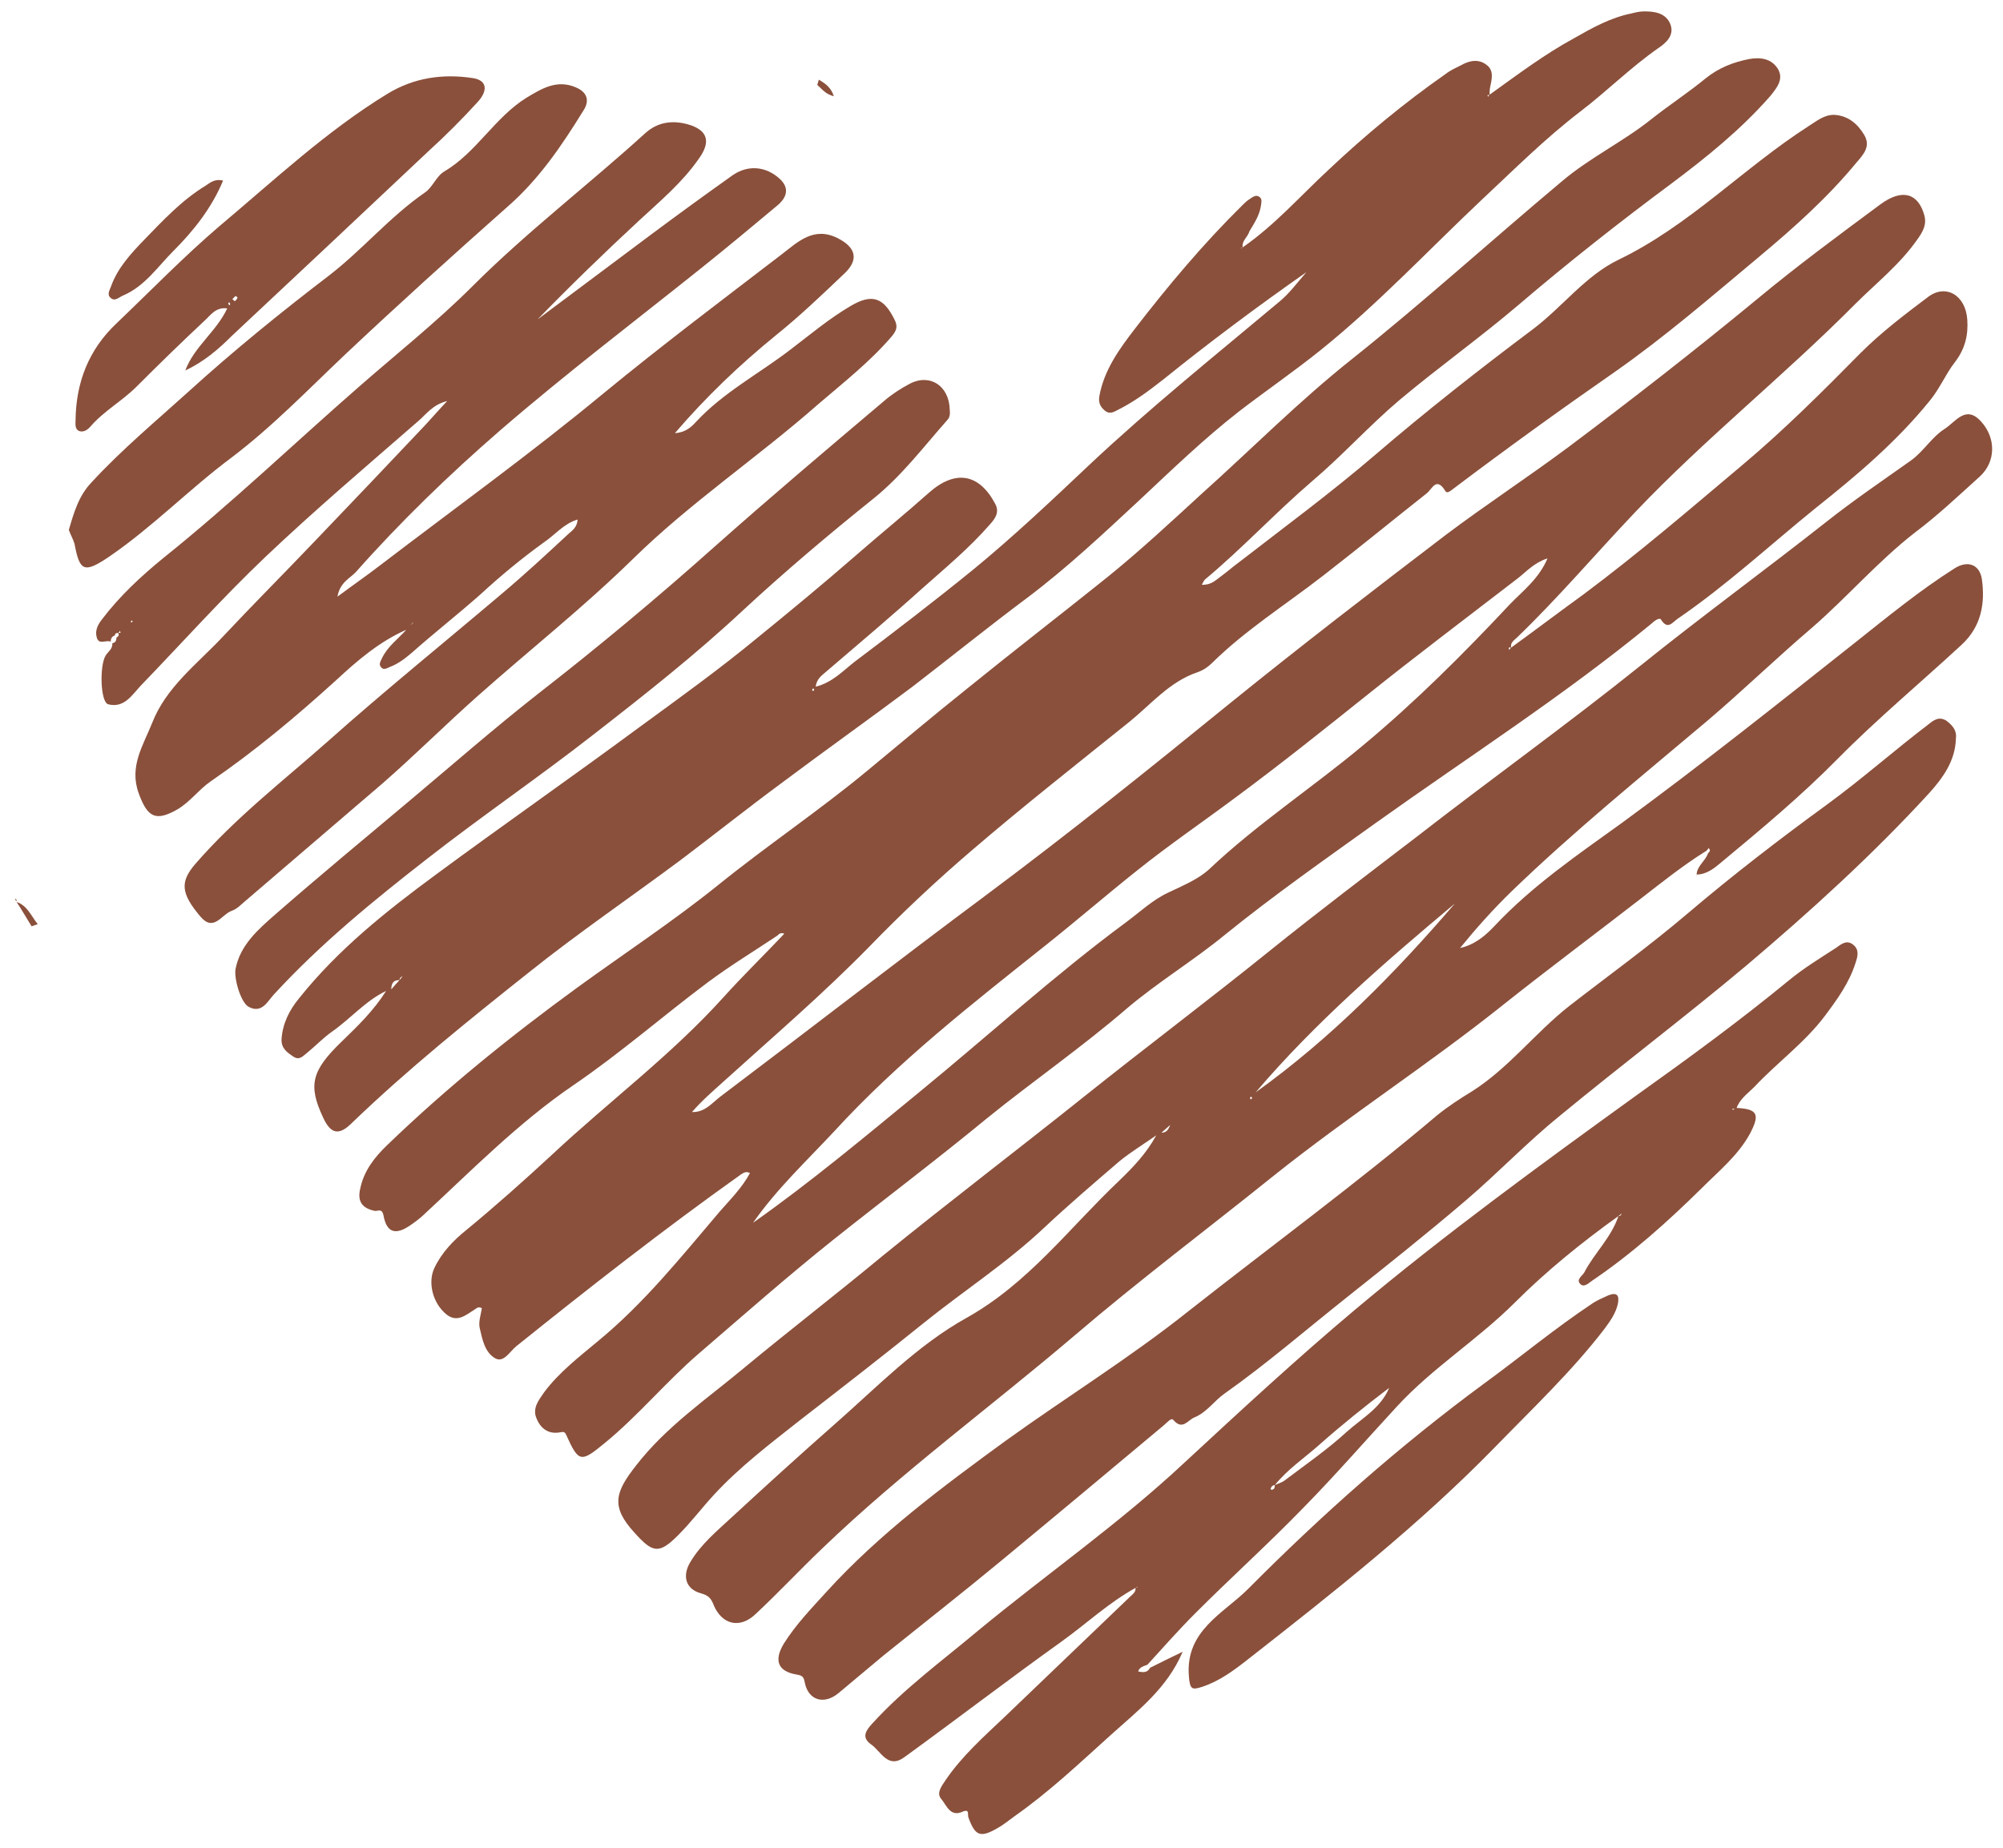
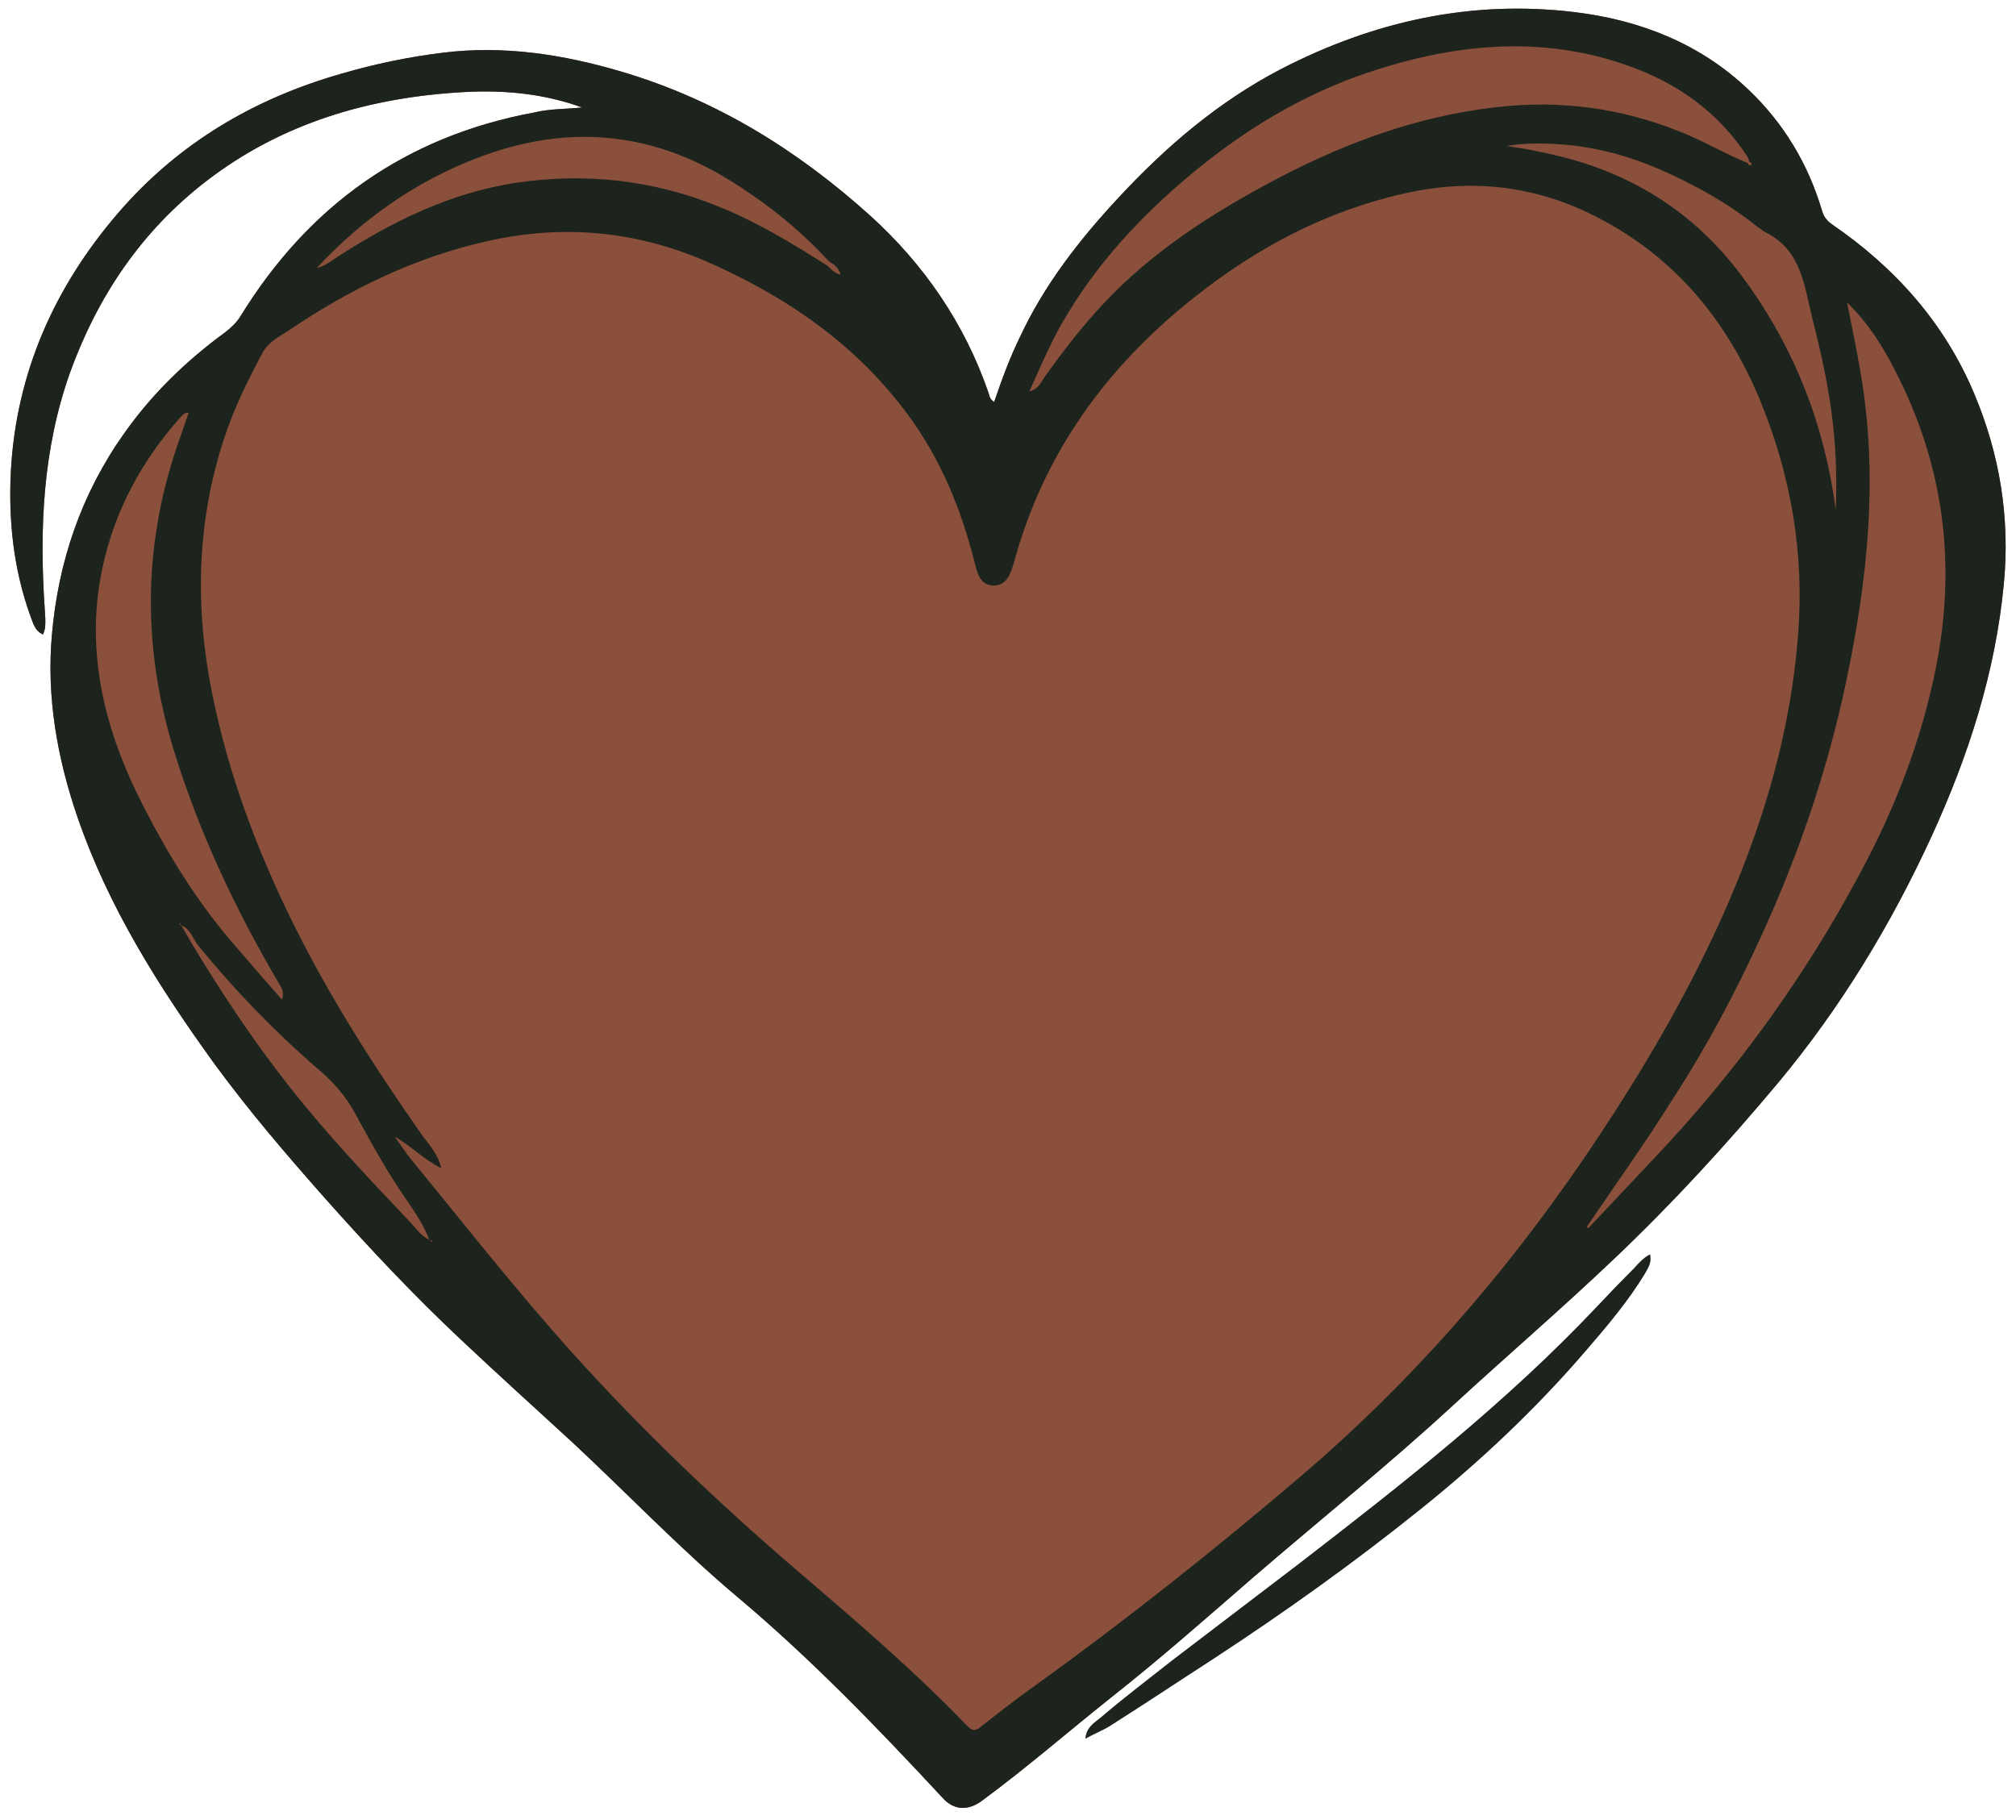
- <svg xmlns="http://www.w3.org/2000/svg" viewBox="1188 86 387 357">
-   <style>.st0{fill:#293D2D;}.st1{fill:#8A503B;}</style>
-   <g id="Favourite_x5F_Icon_x5F_Fill">
-     <path class="st1" d="M1195.3,264.6c-0.4,0.1-0.8,0.3-1.2,0.4c-1-1.6-1.9-3.2-2.9-4.7l0,0C1193.3,261,1194,263,1195.3,264.6z" />
-     <path class="st1" d="M1345.9,102.4c0.1-0.3,0.2-0.6,0.3-1c1.2,0.7,2.4,1.5,2.9,3.2C1347.5,104.2,1346.8,103.2,1345.9,102.4z" />
-     <path class="st1" d="M1191.2,260.2c-0.1-0.1-0.2-0.3-0.3-0.4c0.1,0,0.1-0.1,0.2-0.1C1191.2,259.9,1191.2,260,1191.2,260.2 C1191.3,260.2,1191.2,260.2,1191.2,260.2z" />
-     <path class="st1" d="M1338.2,266.8c-4.5,3-9.1,5.8-13.4,9c-8.7,6.5-16.9,13.7-26,19.9c-10.7,7.3-19.8,16.6-29.2,25.3 c-0.8,0.7-1.6,1.3-2.5,1.9c-2.7,1.8-4.4,1.3-5-2c-0.3-1.5-1.1-0.8-1.7-0.9c-2.4-0.5-3.4-1.8-2.8-4.3c0.7-3.4,2.7-6,5.2-8.4 c11.5-11.1,23.9-21.1,36.8-30.5c9.1-6.6,18.5-12.8,27.2-19.8c9.4-7.6,19.4-14.3,28.7-22c6.4-5.3,12.7-10.6,19.2-15.8 c9-7.3,18.2-14.4,27.3-21.7c6.3-5.1,12.2-10.6,18.2-16.1c9.7-8.7,18.8-17.9,29-26c13.8-11,26.9-22.9,40.5-34.3 c5.4-4.6,11.9-7.7,17.4-12.1c3.4-2.7,7.1-5.1,10.5-7.9c2.5-2,5.3-3.1,8.4-3.7c2.3-0.4,4.3,0,5.5,1.9c1.2,2-0.2,3.7-1.5,5.3 c-5.7,6.5-12.3,11.8-19.1,16.9c-10.1,7.5-20,15.3-29.6,23.5c-7.4,6.3-15.4,12-22.9,18.3c-5.9,5-11,10.7-16.9,15.7 c-7.1,6.1-13.5,13-20.7,19c-0.2,0.2-0.3,0.5-0.6,1c1.8,0.1,2.7-0.9,3.8-1.7c1.1-0.8,2.1-1.7,3.2-2.5c8.9-6.9,18-13.6,26.5-20.9 c9.9-8.5,20.1-16.5,30.5-24.3c5.7-4.3,10.1-10.3,16.5-13.4c13.7-6.6,24.1-17.7,36.7-25.8c1.6-1,3.1-2.3,5.1-2.2 c2.6,0.2,4.4,1.7,5.7,3.9c1.3,2.2-0.2,3.8-1.5,5.3c-5.6,6.8-12.1,12.6-18.8,18.2c-9.1,7.6-18.1,15.4-27.8,22.2 c-10.5,7.3-20.9,14.8-31.1,22.5c-0.6,0.4-1.4,1.3-1.8,0.5c-1.7-2.7-2.5-0.3-3.5,0.5c-6.7,5.3-13.3,10.7-20,15.9 c-7.2,5.6-15,10.5-21.5,16.9c-0.8,0.8-1.7,1.4-2.8,1.8c-5.4,1.8-9,6.2-13.2,9.6c-10.2,8.2-20.5,16.3-30.4,24.8 c-6.9,5.9-13.5,12.1-19.8,18.6c-9,9.2-18.7,17.5-28.2,26.1c-2.1,1.9-4.2,3.7-6.1,5.9c2.5,0.1,3.9-1.8,5.5-3 c17.1-12.9,34.1-26.1,51.3-38.9c16.1-12,31.8-24.6,47.4-37.3c13.6-11,27.5-21.7,41.4-32.3c7.7-5.8,15.8-11.1,23.6-16.9 c12.4-9.3,24.6-18.8,36.6-28.7c7.7-6.4,15.7-12.3,23.8-18.3c4.2-3.1,7.3-2.2,8.5,2.1c0.5,1.8-0.3,3.2-1.3,4.6 c-3.4,4.9-8,8.5-12.1,12.6c-13.7,13.8-29,26-42.4,40.1c-7.7,8.1-14.9,16.6-22.9,24.3c-0.5,0.5-1.4,1-1.1,2 c-0.4-0.2-0.6-0.1-0.4,0.4c0.1-0.1,0.2-0.3,0.3-0.4c4.7-3.4,9.3-6.9,14-10.3c10.6-7.9,20.6-16.5,30.7-25 c8.1-6.8,15.5-14.2,22.9-21.7c4-4,8.5-7.4,13-10.8c3.4-2.6,7.3-0.4,7.6,4.4c0.2,2.9-0.4,5.6-2.4,8.2c-1.8,2.3-2.9,5.1-4.9,7.5 c-6.4,7.9-14.1,14.4-21.9,20.6c-8.9,7.2-17.3,15-26.8,21.5c-1,0.7-1.9,2.2-3.2,0.1c-0.3-0.4-1.3,0.3-1.8,0.8 c-16.9,13.9-35.3,25.7-53.1,38.4c-9.9,7.1-19.9,14.1-29.4,21.8c-6.1,5-12.9,9.1-18.9,14.2c-8.7,7.5-18.1,14-27,21.2 c-9.7,8-19.8,15.6-29.6,23.4c-8.9,7.1-17.4,14.6-26,22c-6.4,5.5-11.8,12.1-18.3,17.4c-4.6,3.8-5,3.7-7.4-1.6 c-0.3-0.7-0.6-0.6-1.2-0.5c-2.2,0.4-3.7-0.7-4.5-2.6c-0.9-2,0.3-3.5,1.4-5.1c2.9-3.9,6.7-6.8,10.4-9.9 c8.9-7.3,16.1-16.3,23.5-25c2.1-2.4,4.4-4.7,5.9-7.5c-0.7-0.4-1.2-0.1-1.8,0.3c-14.9,10.6-29.2,21.8-43.4,33.2 c-1.2,1-2.4,3.2-4,2.3c-2-1.1-2.5-3.6-3-5.8c-0.3-1.2,0.2-2.6,0.4-3.9c-0.6-0.3-0.9-0.1-1.3,0.2c-1.9,1.2-3.7,2.9-6,0.6 c-2.3-2.2-3.1-5.9-1.9-8.5c1.4-3,3.7-5.4,6.2-7.4c5.7-4.7,11.2-9.6,16.6-14.6c10.9-10.2,23-19.2,33.1-30.4 c3.6-4,7.5-7.8,11.2-11.7c0.2-0.2,0.5-0.5,0.5-0.6C1338.8,266.2,1338.5,266.5,1338.2,266.8z M1333.5,322.3 c11.2-7.9,21.7-16.7,32.3-25.4c13.3-10.9,26-22.5,39.8-32.7c2.7-2,5.1-4.3,8.1-5.7c2.7-1.3,5.7-2.5,7.9-4.5 c9.3-8.8,20-15.8,29.8-24c10.1-8.4,19.4-17.7,28.3-27.2c2.5-2.6,5.6-4.9,7.3-8.9c-2.7,0.9-4.1,2.6-5.8,3.9 c-9.6,7.4-19.3,14.7-28.8,22.3c-8.5,6.8-17,13.6-25.8,20.1c-6.3,4.7-12.9,9.2-19,14.1c-5.9,4.7-11.7,9.7-17.6,14.4 c-14.2,11.3-28.4,22.4-40.7,35.8C1344,310.2,1338.1,315.7,1333.5,322.3L1333.5,322.3L1333.5,322.3z" />
-     <path class="st1" d="M1517.4,250.6c-4.3,2.7-8.3,5.9-12.3,9c-8.9,6.9-17.9,13.6-26.7,20.6c-14.4,11.5-29.9,21.5-44.3,33 c-12.8,10.3-26,20.2-38.5,30.9c-16.2,13.8-33.4,26.4-48.7,41.1c-4.4,4.2-8.5,8.6-12.9,12.7c-3,2.9-6.5,2.1-8.1-1.7 c-0.5-1.3-1-1.9-2.5-2.3c-2.9-0.8-3.6-3.3-2.1-5.9c2.1-3.6,5.3-6.2,8.2-8.9c6.5-6,13.1-12,19.8-17.9 c8.2-7.2,15.9-15.2,25.4-20.5c12-6.7,19.9-17.4,29.5-26.5c2.7-2.6,5.3-5.3,7.2-8.8c-2.4,1.7-4.9,3.2-7.1,5 c-4.9,4.2-9.8,8.4-14.5,12.8c-7.3,6.9-15.7,12.3-23.5,18.6c-7.8,6.3-15.8,12.5-23.8,18.7c-5.7,4.5-11.5,8.9-16.5,14.3 c-2.4,2.6-4.5,5.4-7,7.9c-3.7,3.7-4.9,3.4-8.4-0.5c-4.7-5.1-3.7-7.9,0.3-13c5.8-7.5,13.6-12.8,20.8-18.8 c8.8-7.3,17.9-14.3,26.7-21.6c12.9-10.5,26.2-20.6,39.2-31c11.9-9.5,24-18.6,35.9-28.2c9.2-7.4,18.7-14.6,28.1-21.8 c14.4-11.2,29.2-21.8,43.4-33.2c11.8-9.5,24-18.4,35.8-27.7c5.3-4.2,10.9-8,16.4-11.9c2.5-1.8,4-4.5,6.5-6.1 c2.1-1.3,4.1-4.8,7.1-1.4c2.9,3.2,2.8,7.8-0.3,10.6c-4.1,3.7-8.1,7.5-12.5,10.8c-7.2,5.6-13.1,12.5-19.9,18.4 c-6.8,5.8-13.2,12-20,17.8c-12.9,10.9-26,21.5-38.1,33.2c-3.5,3.4-6.8,7.1-9.9,10.9c2.8-0.6,4.9-2.4,6.6-4.2 c7.3-7.8,16.1-13.8,24.7-20c15.3-11.2,30.1-23,45-34.8c6.3-5,12.5-10.1,19.3-14.4c2.4-1.5,4.7-0.8,5.2,2 c0.7,4.8-0.1,9.3-3.9,12.8c-8,7.4-16.3,14.3-24,22.1c-7.1,7.2-14.8,13.6-22.5,20c-1.3,1.1-2.8,2.3-4.7,2.3l0,0 c0.1-1.7,1.7-2.6,2.2-4.1c0.3-0.3,0.6-0.6,0.1-1C1518,250.1,1517.7,250.5,1517.4,250.6z M1430.6,297.1 c14.5-10.4,26.9-23,38.5-36.5C1455.5,272,1442.1,283.6,1430.6,297.1z M1414.1,303.4c-0.5,0.4-1,0.9-1.7,1.5 C1413.5,304.9,1413.8,304.1,1414.1,303.4z M1429.6,298c0,0.1-0.1,0.2-0.1,0.2c0.1,0.3,0.3,0.3,0.4,0c0,0,0-0.2-0.1-0.2 C1429.7,297.9,1429.6,298,1429.6,298z" />
-     <path class="st1" d="M1266.5,207.7c-5.2,2.3-9.4,5.9-13.5,9.7c-7.7,7-15.7,13.7-24.3,19.6c-2.3,1.6-3.9,3.9-6.4,5.4 c-4.2,2.4-5.8,1.6-7.5-3.1c-1.9-5.2,0.9-9.3,2.6-13.6c2.7-6.9,8.6-11.3,13.5-16.5c5.9-6.3,12-12.4,18-18.7 c7.1-7.4,14.2-14.9,21.3-22.4c1.3-1.4,2.5-2.8,4.2-4.6c-2.8,0.7-4,2.5-5.5,3.8c-10,8.7-20,17.2-29.6,26.3 c-8.3,7.9-16.1,16.6-24.1,24.9c-1.7,1.8-3.2,4.4-6.3,3.6c-1.5-0.4-1.7-7.4-0.5-9.4c0.5-0.8,1.4-1.3,1.3-2.4 c0.6-0.1,0.8-0.5,0.8-1.1c0.4-0.2,0.6-0.5,0.3-0.9c0.2,0,0.3,0,0.5,0c0-0.1-0.1-0.2-0.1-0.4c-0.1,0.1-0.2,0.3-0.3,0.4 c-0.4,0-0.7,0.1-0.7,0.5c-0.6,0.2-0.8,0.6-0.8,1.2c-0.9-0.4-2.3,0.7-2.7-0.8c-0.4-1.3,0.2-2.5,1-3.5c3.4-4.5,7.5-8.3,11.9-11.9 c13.1-10.5,25.2-22.1,37.8-33.1c7.3-6.4,15-12.5,21.9-19.4c10.5-10.5,22.3-19.5,33.3-29.5c2.4-2.2,5.2-2.6,8.2-1.8 c4,1.1,4.6,3.4,2.2,6.7c-3.2,4.6-7.4,8.1-11.5,11.9c-6.8,6.3-13.4,12.7-19.9,19.4c-0.2,0.2-0.3,0.4-0.5,0.7 c0.1-0.2,0.3-0.5,0.4-0.7c7.5-5.6,15.1-11.3,22.6-16.9c5.1-3.8,10.2-7.5,15.4-11.2c3-2.1,6.5-1.8,9.2,0.7 c1.9,1.8,1.3,3.6-0.5,5.1c-4.9,4.1-9.7,8.1-14.7,12.1c-13,10.4-26.3,20.5-38.9,31.4c-9.8,8.5-19.2,17.6-27.8,27.3 c-1.2,1.3-3.1,2-3.6,4.8c3.1-2.3,5.7-4.1,8.3-6.1c14.4-11,29.1-21.6,43-33.1c11.3-9.3,23-18.1,34.6-27c3-2.3,6.1-5.4,10.7-3.1 c3.6,1.8,4.2,4.2,1.3,6.9c-4.3,4.1-8.6,8.2-13.2,11.9c-7,5.7-13.4,11.8-19.5,18.9c2-0.1,3.2-1.2,4.1-2.2 c5.3-5.7,12.2-9.3,18.3-14c3.8-2.9,7.5-6,11.6-8.4c4.1-2.4,6.3-1.6,8.4,2.6c0.8,1.5,0.3,2.3-0.5,3.3c-4.2,4.9-9.3,8.9-14.2,13.1 c-11.7,10.3-24.7,19-35.9,30c-9.5,9.3-20,17.6-29.9,26.4c-6.2,5.5-12.1,11.4-18.4,16.9c-8.9,7.6-17.7,15.2-26.6,22.8 c-0.8,0.7-1.6,1.5-2.5,1.8c-2,0.7-3.5,4.2-6.1,1.1c-3.8-4.5-3.9-6.7-1-10.1c7.7-8.9,16.9-16,25.6-23.7 c11-9.8,22.5-19.1,33.7-28.6c4.4-3.7,8.6-7.6,12.8-11.5c0.8-0.7,1.7-1.3,1.8-2.8c-2.7,0.8-4.4,3-6.5,4.4 c-4.3,3.1-8.4,6.5-12.2,10c-4.4,3.9-9,7.5-13.4,11.4c-1.3,1.1-2.6,2.1-4.2,2.7c-0.5,0.2-1.2,0.7-1.7,0c-0.5-0.6,0-1.2,0.2-1.7 C1262.9,210.9,1264.9,209.5,1266.5,207.7c0.2-0.3,0.4-0.5,0.6-0.7c0.2-0.2,0.5-0.4,0.7-0.6c0,0,0-0.1,0-0.1l-0.1,0.1 c-0.2,0.2-0.4,0.4-0.6,0.7C1266.9,207.3,1266.7,207.5,1266.5,207.7z M1213.4,206.3c0.1-0.1,0.2-0.1,0.2-0.2 c0-0.1-0.1-0.2-0.1-0.2c-0.1,0.1-0.2,0.1-0.2,0.2C1213.2,206.1,1213.3,206.2,1213.4,206.3z" />
-     <path class="st1" d="M1428.1,133.8c6.2-4.3,11.1-9.9,16.6-15c7.1-6.7,14.6-12.9,22.6-18.5c0.9-0.7,2-1.2,3-1.7 c1.6-0.9,3.4-1.3,5,0c1.4,1.1,0.9,2.8,0.6,4.3c-0.1,0.5-0.1,1-0.1,1.5c-0.3-0.1-0.5-0.1-0.3,0.3c0.1-0.1,0.2-0.3,0.3-0.4 c5.3-3.8,10.6-7.8,16.3-10.9c3.5-2,7.1-4,11.1-4.8c0.8-0.2,1.6-0.4,2.5-0.4c2,0,4.1,0.3,5,2.4c0.9,2.2-0.8,3.7-2.3,4.7 c-5.3,3.7-9.9,8.3-15,12.2c-6.8,5.2-12.8,11.2-19,17c-10.4,9.8-20.1,20.2-31.3,29.2c-5.1,4.1-10.5,7.8-15.7,11.8 c-6.8,5.3-13,11.3-19.3,17.2c-7,6.5-13.9,13-21.6,18.8c-7.5,5.6-14.8,11.5-22.2,17.2c-8.4,6.3-17,12.4-25.4,18.7 c-6.5,4.8-12.9,9.9-19.4,14.8c-9.8,7.3-19.8,14.1-29.3,21.7c-11.7,9.3-23.4,18.7-34.2,29.1c-2.5,2.5-4.1,2.2-5.6-1.1 c-2.9-6.2-2.2-9,3.6-14.6c3.1-3,6.2-6,8.6-9.8c-4,1.9-6.9,5.4-10.5,7.9c-1.7,1.2-3.1,2.7-4.7,4c-0.8,0.6-1.5,1.6-2.7,0.8 c-1.2-0.8-2.4-1.6-2.3-3.4c0.2-3,1.5-5.6,3.4-7.9c7.5-9.4,16.8-16.8,26.3-23.8c13-9.6,26.2-18.8,39.2-28.4 c7.8-5.7,15.6-11.3,23.1-17.5c6.4-5.2,12.8-10.5,19-15.9c4.7-4.1,9.5-8,14.1-12.1c5.1-4.5,9.7-3.7,12.8,2.2 c0.8,1.5,0.1,2.7-1,3.9c-4,4.6-8.6,8.4-13.1,12.4c-6.1,5.5-12.4,10.8-18.7,16.2c-0.8,0.7-1.7,1.3-1.9,2.8c3.2-0.8,5.2-3,7.5-4.8 c7.7-5.8,15.4-11.7,22.9-17.8c7.8-6.4,15.1-13.3,22.4-20.2c11.8-11.1,24.5-21.3,36.9-31.7c1.8-1.5,3.2-3.4,5.1-5.6 c-9.7,6.8-18.8,13.6-27.6,20.7c-2.8,2.2-5.6,4.3-8.8,5.9c-0.9,0.5-1.7,0.9-2.6,0.1c-0.8-0.7-1.2-1.5-1-2.7 c0.9-5.1,3.9-9.2,6.9-13.1c6.4-8.3,13.2-16.4,20.7-23.8c0.4-0.4,0.9-0.9,1.4-1.2c0.6-0.4,1.3-1,2-0.4c0.5,0.4,0.3,1.1,0.2,1.8 c-0.3,1.8-1.3,3.3-2.2,4.8C1429.1,131.8,1427.9,132.5,1428.1,133.8c-0.1,0.1-0.2,0.1-0.4,0.2c0.1,0,0.1,0,0.2,0 C1428,133.9,1428.1,133.8,1428.1,133.8z M1265.8,274.7l0.1-0.1C1265.9,274.5,1265.9,274.7,1265.8,274.7 c-0.4,0.1-0.6,0.3-0.6,0.7c-0.9,0-1.6,0.3-1.6,1.8c0.7-0.8,1.1-1.3,1.6-1.8C1265.4,275.1,1265.6,274.9,1265.8,274.7z M1345,219.1c0,0.1-0.1,0.2-0.1,0.2c0.1,0.3,0.3,0.3,0.4,0c0,0,0-0.2-0.1-0.2C1345.1,219,1345.1,219.1,1345,219.1z" />
-     <path class="st1" d="M1500.7,321c-7.1,5.1-13.9,10.6-20,16.7c-7.2,7.2-15.9,12.6-22.8,20.1c-6.1,6.6-11.9,13.3-18.2,19.7 c-6.7,6.9-13.9,13.4-20.7,20.2c-3.2,3.2-6.2,6.6-9.3,10c-0.7,0.3-1.5,0.4-1.8,1.3c0.9,0.2,1.8,0.3,2.3-0.7c2-1,4-2,6.3-3.1 c-3,7.1-8.7,11.4-13.9,16.1c-6,5.4-11.9,11-18.6,15.7c-1.1,0.8-2.2,1.7-3.3,2.3c-3.3,1.9-4.3,1.5-5.6-2.1 c-0.2-0.5,0.3-1.7-1.1-1.1c-2.4,1.1-3.1-1.2-4.1-2.4c-1.1-1.2,0.1-2.6,0.8-3.7c3.2-4.7,7.4-8.4,11.5-12.3 c8-7.7,16.1-15.4,24.1-23.1c0.5-0.5,1.2-0.9,1.1-1.8c0.1,0,0.2,0,0.3,0c0,0,0.1-0.1,0.1-0.2c-0.1,0.1-0.2,0.2-0.3,0.2 c-5.3,2.9-9.6,7-14.5,10.5c-10.2,7.3-20.1,14.9-30.3,22.3c-3.2,2.3-4.5-1.2-6.4-2.5c-2-1.4-0.9-2.8,0.3-4.1 c6.1-6.7,13.5-12.1,20.4-17.9c13.2-10.9,27.3-20.7,39.9-32.5c10.8-10,21.6-20,32.9-29.5c17.4-14.6,35.8-28,54.2-41.3 c10.1-7.2,20.1-14.5,29.7-22.4c2.8-2.3,5.9-4.2,9-6.2c1-0.7,2.1-1.7,3.4-0.6c1.2,1,0.8,2.3,0.4,3.5c-1.2,3.8-3.5,7-5.9,10.2 c-3.9,5.2-9.2,9-13.6,13.7c-1.3,1.3-2.9,2.4-3.5,4.2c-0.3,0-0.5,0.1-0.8,0.1c0,0.1,0.1,0.2,0.1,0.2c0.2-0.1,0.4-0.3,0.6-0.4 c4.2,0.2,4.7,1.2,2.7,5c-2.3,4.2-6,7.2-9.3,10.5c-6.6,6.5-13.5,12.7-21.2,17.9c-0.7,0.5-1.5,1.3-2.2,0.7c-1-0.9,0.3-1.6,0.7-2.3 C1496,328.2,1499.3,325.2,1500.7,321c0.4,0,0.6-0.2,0.6-0.7c0,0,0,0,0.1,0.1C1501.2,320.6,1501,320.8,1500.7,321z M1434.3,373 c0.6-0.3,1.4-0.5,1.9-0.9c4.1-3.1,8.3-6,12-9.4c2.9-2.6,6.6-4.6,8.2-8.5c-4.6,3.5-9.1,7.1-13.5,11 C1440.1,367.7,1436.8,369.9,1434.3,373c-0.4,0-0.7,0.3-0.8,0.7c0,0.1,0.1,0.2,0.2,0.2C1434.3,373.8,1434.3,373.4,1434.3,373z" />
-     <path class="st1" d="M1565.9,228.7c-0.1,4.3-2.5,7.6-5.1,10.5c-11,12-23,22.9-35.4,33.4c-11.8,9.9-24.1,19.2-36,29 c-6.3,5.1-11.9,11-18.1,16.3c-7.6,6.5-15.4,12.7-23.2,18.9c-7.8,6.2-15.3,12.7-23.5,18.5c-2,1.4-3.4,3.6-5.8,4.6 c-1.3,0.5-2.3,2.6-4.1,0.5c-0.4-0.5-1.2,0.5-1.8,1c-10.4,8.7-20.8,17.4-31.2,26c-7.6,6.3-15.4,12.4-23.1,18.6 c-2.9,2.4-5.7,4.8-8.6,7.2c-2.8,2.3-5.8,1.4-6.5-2c-0.2-1.1-0.4-1.4-1.6-1.6c-3.6-0.6-4.4-2.7-2.5-5.9c2.3-3.7,5.4-6.9,8.3-10.1 c10.2-11.2,22.3-20.2,34.5-29.1c11.8-8.5,24.1-16.1,35.4-25.1c16-12.6,32.5-24.7,48.1-37.9c2.1-1.7,4.4-3.2,6.7-4.6 c7.1-4.5,12.2-11.3,18.8-16.5c7.6-5.9,15.5-11.6,22.9-17.9c8.7-7.4,17.8-14.4,27-21.1c6.7-4.9,12.9-10.4,19.6-15.5 c1-0.8,2-1.5,3.4-0.6C1565.4,226.3,1566.1,227.3,1565.9,228.7z" />
-     <path class="st1" d="M1371.5,165.2c0.1,0.8,0,1.5-0.5,2c-4.6,5.2-8.8,10.8-14.3,15.2c-8.6,6.9-17,14-25.1,21.5 c-9.2,8.6-19.1,16.4-29,24.1c-10.5,8.2-21.5,15.7-32,23.9c-10.4,8.1-20.7,16.5-29.7,26.3c-1.2,1.3-2.3,3.7-4.8,2.4 c-1.5-0.7-2.9-5.3-2.6-7.3c0.9-4.7,4.4-7.7,7.7-10.6c8.6-7.5,17.4-14.8,26.1-22.1c8.1-6.8,16.1-13.8,24.5-20.4 c11.7-9.1,23.1-18.6,34.2-28.5c10.8-9.6,21.8-18.9,32.8-28.2c1.5-1.3,3.2-2.4,4.9-3.3C1367.6,158.1,1371.4,160.5,1371.5,165.2z" />
-     <path class="st1" d="M1201.3,188.4c1-3.4,1.9-6.6,4.4-9.2c5.8-6.3,12.4-11.8,18.7-17.5c8.7-7.9,17.8-15.3,27.1-22.4 c6.5-5,11.8-11.4,18.6-16.1c1.5-1,2.2-3.2,3.8-4.1c6.2-3.7,9.7-10.4,15.8-14.2c3-1.8,5.9-3.6,9.6-2c2.3,1,2.6,2.7,1.4,4.5 c-4.2,6.8-8.6,13.3-14.7,18.6c-10.5,9.3-20.9,18.7-31.1,28.3c-7.3,6.9-14.3,14.2-22.4,20.3c-8,6-15,13.2-23.3,18.9 c-5,3.4-5.8,2.9-6.8-2.4C1202.1,190.1,1201.6,189.3,1201.3,188.4z" />
-     <path class="st1" d="M1223.8,157.6c1.7-4.6,6-7.5,8.1-12c-2.2-0.3-3.2,1.3-4.3,2.3c-4.5,4.2-8.9,8.5-13.2,12.8 c-2.8,2.8-6.3,4.7-8.9,7.7c-0.5,0.6-1.3,1.2-2.2,0.9c-0.9-0.4-0.7-1.4-0.7-2.2c0.1-7.3,2.6-13.6,7.9-18.6 c6.6-6.3,13-12.9,19.9-18.8c10.6-8.9,20.7-18.4,32.5-25.6c5.1-3.1,10.7-3.9,16.5-3c2.6,0.4,3,2.3,0.9,4.6 c-3,3.3-6.2,6.5-9.5,9.5c-12.6,11.9-25.3,23.8-38,35.7C1230.2,153.5,1227.4,155.9,1223.8,157.6z M1232.9,143.8 c0.2,0.2,0.4,0.4,0.5,0.4c0.2-0.2,0.4-0.4,0.5-0.7c0,0-0.3-0.3-0.4-0.3C1233.3,143.4,1233.1,143.6,1232.9,143.8z M1232.3,144.4 c-0.1,0.1-0.2,0.2-0.2,0.2c0,0.1,0.1,0.3,0.2,0.4c0.1-0.1,0.2-0.2,0.2-0.2C1232.4,144.7,1232.4,144.5,1232.3,144.4z" />
-     <path class="st1" d="M1500.6,337.9c-0.4,1.9-1.5,3.4-2.6,4.9c-6.3,8.2-13.8,15.3-21,22.7c-14.7,15.1-31.2,28.1-47.8,41.1 c-2.8,2.2-5.6,4.3-9,5.4c-1.9,0.6-2.3,0.5-2.5-2.1c-0.7-8.8,6.7-12.1,11.4-16.8c14.2-14.3,29.3-27.7,45.6-39.7 c7-5.1,13.6-10.6,20.8-15.4c1-0.7,2.2-1.2,3.3-1.7C1500.4,335.7,1500.9,336.3,1500.6,337.9z" />
-     <path class="st1" d="M1231.1,120.9c-2.2,5.3-5.7,9.7-9.6,13.6c-3,3-5.5,6.8-9.7,8.6c-0.8,0.3-1.6,1.3-2.5,0.4 c-0.7-0.7,0-1.6,0.2-2.3c1.3-3.5,3.8-6.2,6.3-8.8c3.7-3.8,7.3-7.7,11.9-10.5C1228.6,121.3,1229.5,120.5,1231.1,120.9z" />
-     <path class="st1" d="M1515.8,255.2c0,0.1,0,0.1,0,0.2C1515.7,255.3,1515.8,255.3,1515.8,255.2 C1515.8,255.2,1515.8,255.2,1515.8,255.2z" />
+ <svg xmlns="http://www.w3.org/2000/svg" viewBox="1148 39 482 435">
+   <style>.st0{fill:#1C241D;}.st1{fill:#8A503B;}</style>
+   <path class="cc-favorite-interior" d="M1287.2,64.7c-9.1-3.3-18.5-4.2-28-3.7c-22.7,1.2-43.9,7.4-62,21.4c-15.4,11.9-25.9,27.5-32.5,45.8 c-6.5,18.4-7.3,37.3-6,56.5c0.1,1.3,0.2,2.7,0.1,4.1c0,0.6-0.3,1.2-0.5,1.9c-2.1-0.9-2.4-2.9-3.1-4.6c-4-11.2-5.2-22.7-4.6-34.5 c1.3-23.5,10.4-43.9,25.5-61.5c14.3-16.7,32.5-27.5,53.6-33.5c7.9-2.3,16-4,24.2-5c14.5-1.8,28.7,0.4,42.6,4.5 c22.7,6.7,42.2,18.8,59.6,34.5c12.8,11.6,22.5,25.7,28.2,42.2c0.3,0.7,0.2,1.6,1.4,2.3c1.8-5.3,3.7-10.5,6.1-15.4 c5.8-12.5,14.2-23.3,23.5-33.3c11.4-12.3,24-23.1,39-30.9c22.1-11.4,45.4-16.6,70.2-13.6c15.6,1.9,30,7.5,41.6,18.6 c8.4,8,14.2,17.7,17.5,28.8c0.4,1.5,1.2,2.5,2.5,3.4c15,10.3,26.8,23.5,33.9,40.4c6.1,14.5,8.6,29.6,7.1,45.4 c-2,21.3-8.5,41.3-17.3,60.5c-9.7,21.1-21.7,40.9-36.6,58.8c-12.3,14.7-25.2,28.8-39.1,42c-12.7,12.1-26,23.5-38.8,35.3 c-15.3,14.1-31.6,27.2-47.4,40.8c-11.3,9.8-22.5,19.7-34.3,29c-10.3,8.2-20.3,16.9-30.9,24.7c-3.3,2.4-6.6,2.2-9.2-0.6 c-15.6-16.8-31.5-33.3-49.1-48.1c-13.8-11.6-26.3-24.7-39.5-37c-8.9-8.2-17.9-16.3-26.7-24.6c-11.4-10.7-22.1-22.1-32.5-33.8 c-9.2-10.4-18.2-20.9-26.4-32.1c-13.3-18.4-25.4-37.5-32.8-59.1c-4.8-14-7.4-28.6-6.1-43.4c1.5-17.5,7-33.8,17.3-48.3 c6.7-9.5,14.9-17.4,24.2-24.2c1.4-1.1,2.6-2.2,3.6-3.8c16.3-26.5,39.5-43,70.2-48.7C1279.3,65,1283.3,65.1,1287.2,64.7z" fill="#8A503B" />
+   <g id="Favourite_x5F_Icon_x5F_Outline">
+     <path class="st0" d="M1287.2,64.7c-9.1-3.3-18.5-4.2-28-3.7c-22.7,1.2-43.9,7.4-62,21.4c-15.4,11.9-25.9,27.5-32.5,45.8 c-6.5,18.4-7.3,37.3-6,56.5c0.1,1.3,0.2,2.7,0.1,4.1c0,0.6-0.3,1.2-0.5,1.9c-2.1-0.9-2.4-2.9-3.1-4.6c-4-11.2-5.2-22.7-4.6-34.5 c1.3-23.5,10.4-43.9,25.5-61.5c14.3-16.7,32.5-27.5,53.6-33.5c7.9-2.3,16-4,24.2-5c14.5-1.8,28.7,0.4,42.6,4.5 c22.7,6.7,42.2,18.8,59.6,34.5c12.8,11.6,22.5,25.7,28.2,42.2c0.3,0.7,0.2,1.6,1.4,2.3c1.8-5.3,3.7-10.5,6.1-15.4 c5.8-12.5,14.2-23.3,23.5-33.3c11.4-12.3,24-23.1,39-30.9c22.1-11.4,45.4-16.6,70.2-13.6c15.6,1.9,30,7.5,41.6,18.6 c8.4,8,14.2,17.7,17.5,28.8c0.4,1.5,1.2,2.5,2.5,3.4c15,10.3,26.8,23.5,33.9,40.4c6.1,14.5,8.6,29.6,7.1,45.4 c-2,21.3-8.5,41.3-17.3,60.5c-9.7,21.1-21.7,40.9-36.6,58.8c-12.3,14.7-25.2,28.8-39.1,42c-12.7,12.1-26,23.5-38.8,35.3 c-15.3,14.1-31.6,27.2-47.4,40.8c-11.3,9.8-22.5,19.7-34.3,29c-10.3,8.2-20.3,16.9-30.9,24.7c-3.3,2.4-6.6,2.2-9.2-0.6 c-15.6-16.8-31.5-33.3-49.1-48.1c-13.8-11.6-26.3-24.7-39.5-37c-8.9-8.2-17.9-16.3-26.7-24.6c-11.4-10.7-22.1-22.1-32.5-33.8 c-9.2-10.4-18.2-20.9-26.4-32.1c-13.3-18.4-25.4-37.5-32.8-59.1c-4.8-14-7.4-28.6-6.1-43.4c1.5-17.5,7-33.8,17.3-48.3 c6.7-9.5,14.9-17.4,24.2-24.2c1.4-1.1,2.6-2.2,3.6-3.8c16.3-26.5,39.5-43,70.2-48.7C1279.3,65,1283.3,65.1,1287.2,64.7z M1241.3,309.8c0.1,0,0.2,0.1,0.3,0.1c0,0,0.1,0,0.1,0C1241.5,309.9,1241.3,309.9,1241.3,309.8L1241.3,309.8 C1241.2,309.7,1241.3,309.8,1241.3,309.8z M1191.3,260.2c-0.1-0.2-0.1-0.3-0.2-0.5c-0.1,0-0.1,0.1-0.2,0.1 C1191,260,1191.1,260.1,1191.3,260.2c0.9,1.6,1.9,3.2,2.8,4.8c7.1,11.8,14.8,23.3,23.4,34.2c8.7,11,18.3,21.2,28,31.4 c1.7,1.7,3,3.9,5.3,4.9c0.1,0.2,0.3,0.3,0.4,0.5c0-0.1,0.1-0.2,0.1-0.2c-0.1-0.3-0.3-0.4-0.6-0.2c-1.3-3.6-3.5-6.8-5.7-10 c-4.5-6.5-8.3-13.4-12.1-20.4c-2.3-4.3-5.5-7.8-9.2-10.9c-10.4-9-19.9-18.9-28.6-29.6C1194,263,1193.3,261,1191.3,260.2z M1346.2,101.5c-6.8-7.4-14.6-13.7-23.1-19c-19.3-12.2-39.6-13.9-60.8-5.8c-15,5.7-27.7,14.7-38.6,26.4l0,0.1l0-0.1 c1.8-0.4,3.2-1.5,4.7-2.5c13.4-8.7,27.6-15.7,43.7-18c16.3-2.3,32.2-0.5,47.5,5.7c9.3,3.7,17.8,8.9,26.2,14.2 c0.9,0.8,1.6,1.8,3.2,2.2C1348.5,103,1347.4,102.2,1346.2,101.5z M1565.9,78c0.1,0.5,0.5,0.7,0.8,0.4c0.3-0.4-0.2-0.6-0.5-0.7 c-0.1-1.2-1-2-1.6-3c-6.2-8.7-14.4-14.8-24.2-18.8c-21.8-8.8-43.8-6.8-65.5,0.5c-15.7,5.3-29.6,13.8-42.3,24.4 c-12.2,10.2-22.8,21.7-30.7,35.5c-2.9,5.1-5.2,10.5-7.8,16.3c2.2-0.6,2.8-2.2,3.6-3.4c4.5-6.3,9.2-12.4,14.5-18 c11-11.6,24.2-20.3,38.2-27.9c17.5-9.5,35.7-16.5,55.6-18.7c15-1.7,29.3,0.2,43.2,5.7C1555,72.5,1560.2,75.7,1565.9,78z M1242.4,310.8c1.3,1.8,2.5,3.7,3.9,5.4c12.7,15.5,25,31.2,38.4,46.1c16.8,18.7,35,36,54.1,52.4c13.9,11.9,27.7,23.7,40.4,36.9 c1.4,1.5,2.2,1.2,3.5,0.1c4.3-3.4,8.7-6.8,13.2-10c21.8-15.7,42.9-32.5,63.3-49.9c26-22.2,48.2-47.6,67.4-75.7 c13.2-19.4,25.2-39.5,34.6-61.2c8.9-20.6,15-41.8,16.7-64.1c1.5-19.2-1.6-37.6-8.8-55.4c-8.2-20.1-21.2-35.7-40.9-45.3 c-14.2-6.9-29-8.3-44.2-4.9c-18.9,4.2-35.5,13-50.6,25c-20.9,16.6-35.8,37.1-42.9,63c-0.8,2.8-1.7,5.9-5.1,5.8 c-3.3-0.2-3.8-3.3-4.5-6c-3.2-12.5-8.1-24.4-15.8-34.8c-12-16.3-27.9-27.5-46.2-35.8c-17.6-8.1-35.7-10-54.6-5.7 c-17.2,3.9-32.6,11.4-47.1,21.2c-2.3,1.5-5,2.8-6.4,5.4c-3.6,6.7-7,13.6-9.3,20.8c-6.5,19.9-6.9,40.2-2.8,60.6 c3.9,19.4,10.8,37.8,19.6,55.5c8.7,17.5,19.2,33.9,30.4,49.9c1.7,2.4,4,4.7,4.8,8.2C1249.1,316.1,1246.2,312.9,1242.4,310.8z M1527.4,332.3c0.1,0.1,0.2,0.2,0.3,0.4c5.4-5.7,10.8-11.5,16.2-17.2c19.2-20.3,35.5-42.8,48.7-67.5c8.5-15.7,14.8-32,18.3-49.6 c4.9-24.8,1.8-48.3-9.8-70.8c-2.9-5.7-6.3-11.2-11.5-16.3c1.2,6,2.3,11.3,3.2,16.6c4.4,25.1,1.7,50-3.5,74.5 c-4.4,20.8-11.3,41-20.2,60.4c-6.1,13.4-13,26.4-21,38.7C1541.5,312.1,1534.3,322.1,1527.4,332.3z M1193.1,137.7 c-1-0.1-1.4,0.5-1.8,0.9c-9.5,10.6-16,22.7-18.9,36.6c-4.1,19.9,0.7,38.6,9.7,56.2c5.8,11.4,12.5,22.4,20.8,32.2 c4.1,4.8,8.2,9.5,12.5,14.4c0.7-1.9-0.2-3-0.9-4.2c-10.1-17.2-18.6-35.2-24.6-54.3c-7.7-24.4-7.9-48.8,0.2-73.1 C1191.1,143.5,1192.1,140.6,1193.1,137.7z M1586.9,160.9c0.7-17.1-1.5-29.7-5.6-45.8c-1.9-7.5-2.5-16.1-10.9-20.4 c-0.9-0.5-1.7-1.1-2.5-1.7c-4.3-3.4-8.8-6.3-13.6-8.9c-4.9-2.6-9.9-5-15.1-6.8c-5.1-1.8-10.4-3-15.8-3.6 c-5.3-0.5-10.6-0.6-15.2,0.2c3.4,0.5,7.5,1.2,11.6,2.2c19,4.4,34.3,14.4,45.6,30.2C1577.2,122.6,1584.3,140.9,1586.9,160.9z" />
+     <path class="st0" d="M1542.5,338.9c0.5,2-0.5,3.3-1.2,4.6c-4,6.6-9,12.5-14,18.3c-12.1,14.1-25.6,26.8-40.1,38.4 c-15.7,12.6-32.1,24.3-48.9,35.3c-8.2,5.3-16.3,10.7-24.5,15.9c-1.8,1.2-3.9,2-6.3,3.3c0.2-2.8,2.3-3.9,3.6-5 c5.5-4.7,11.3-9.1,17-13.6c10.1-7.7,20.2-15.4,30.3-23.1c24.9-19.2,49.7-38.6,71.4-61.6c2.9-3.1,5.9-6.2,8.9-9.2 C1539.7,341.1,1540.8,339.8,1542.5,338.9z" />
  </g>
</svg>
